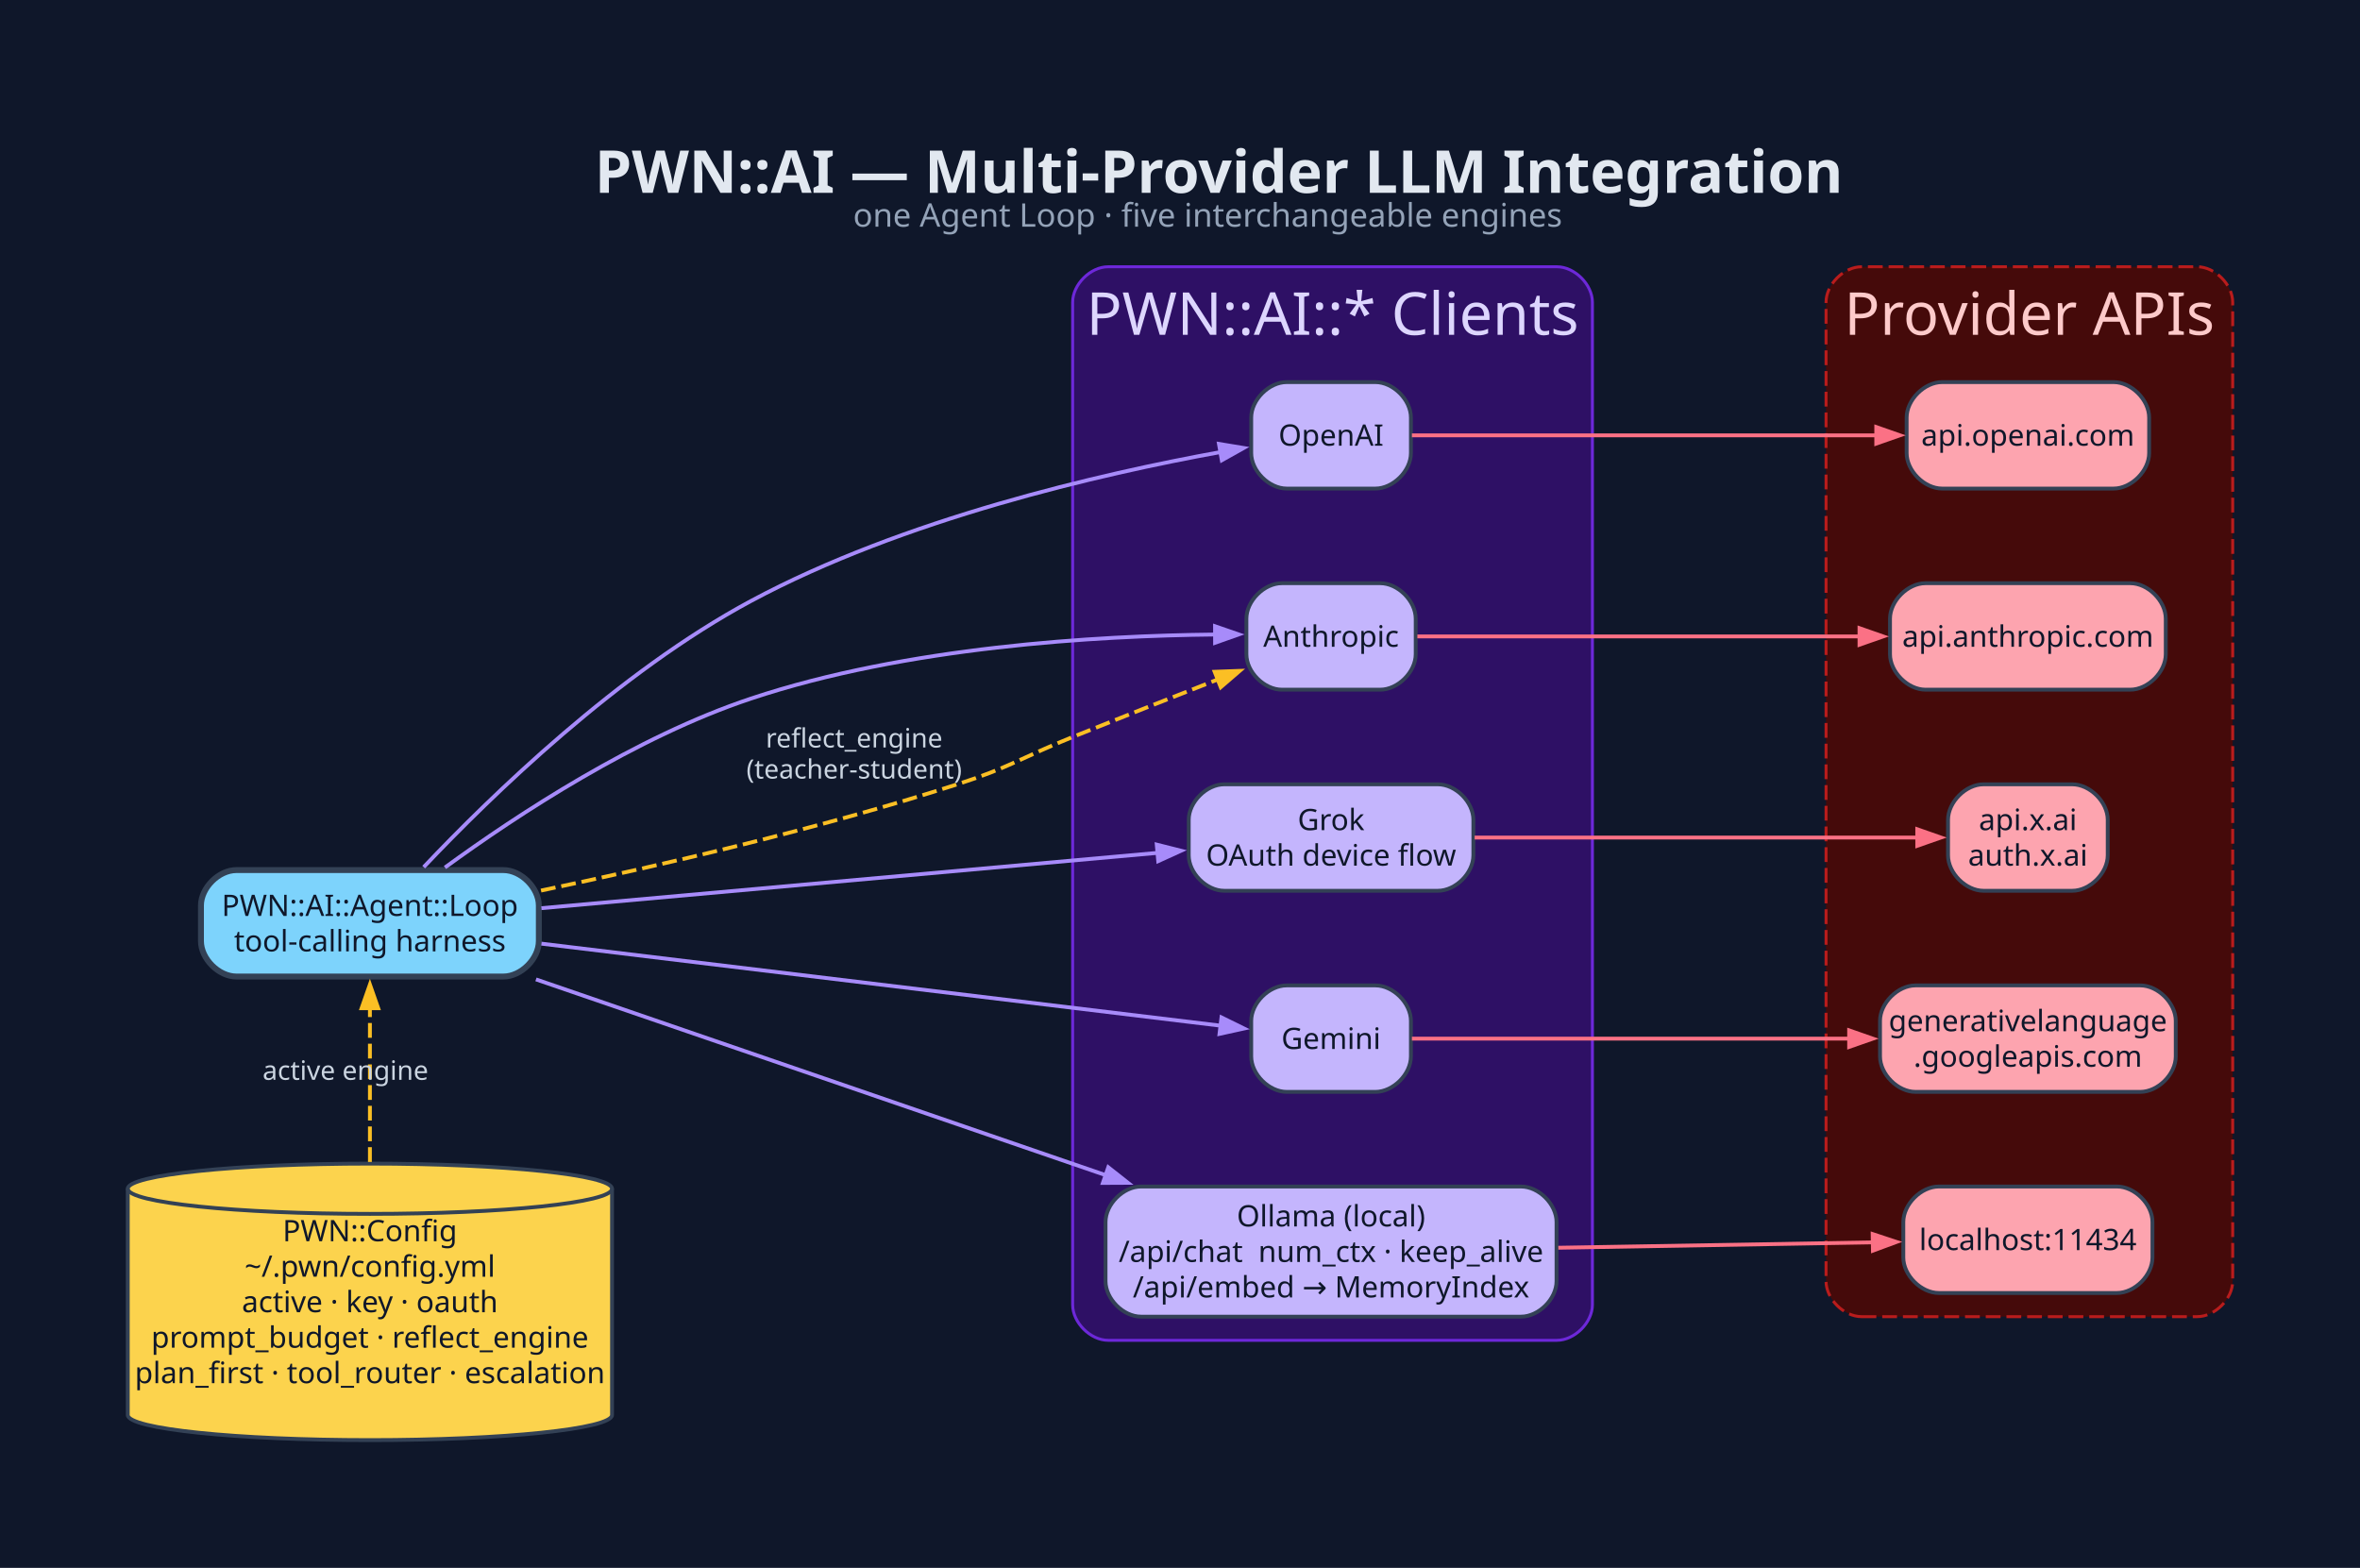
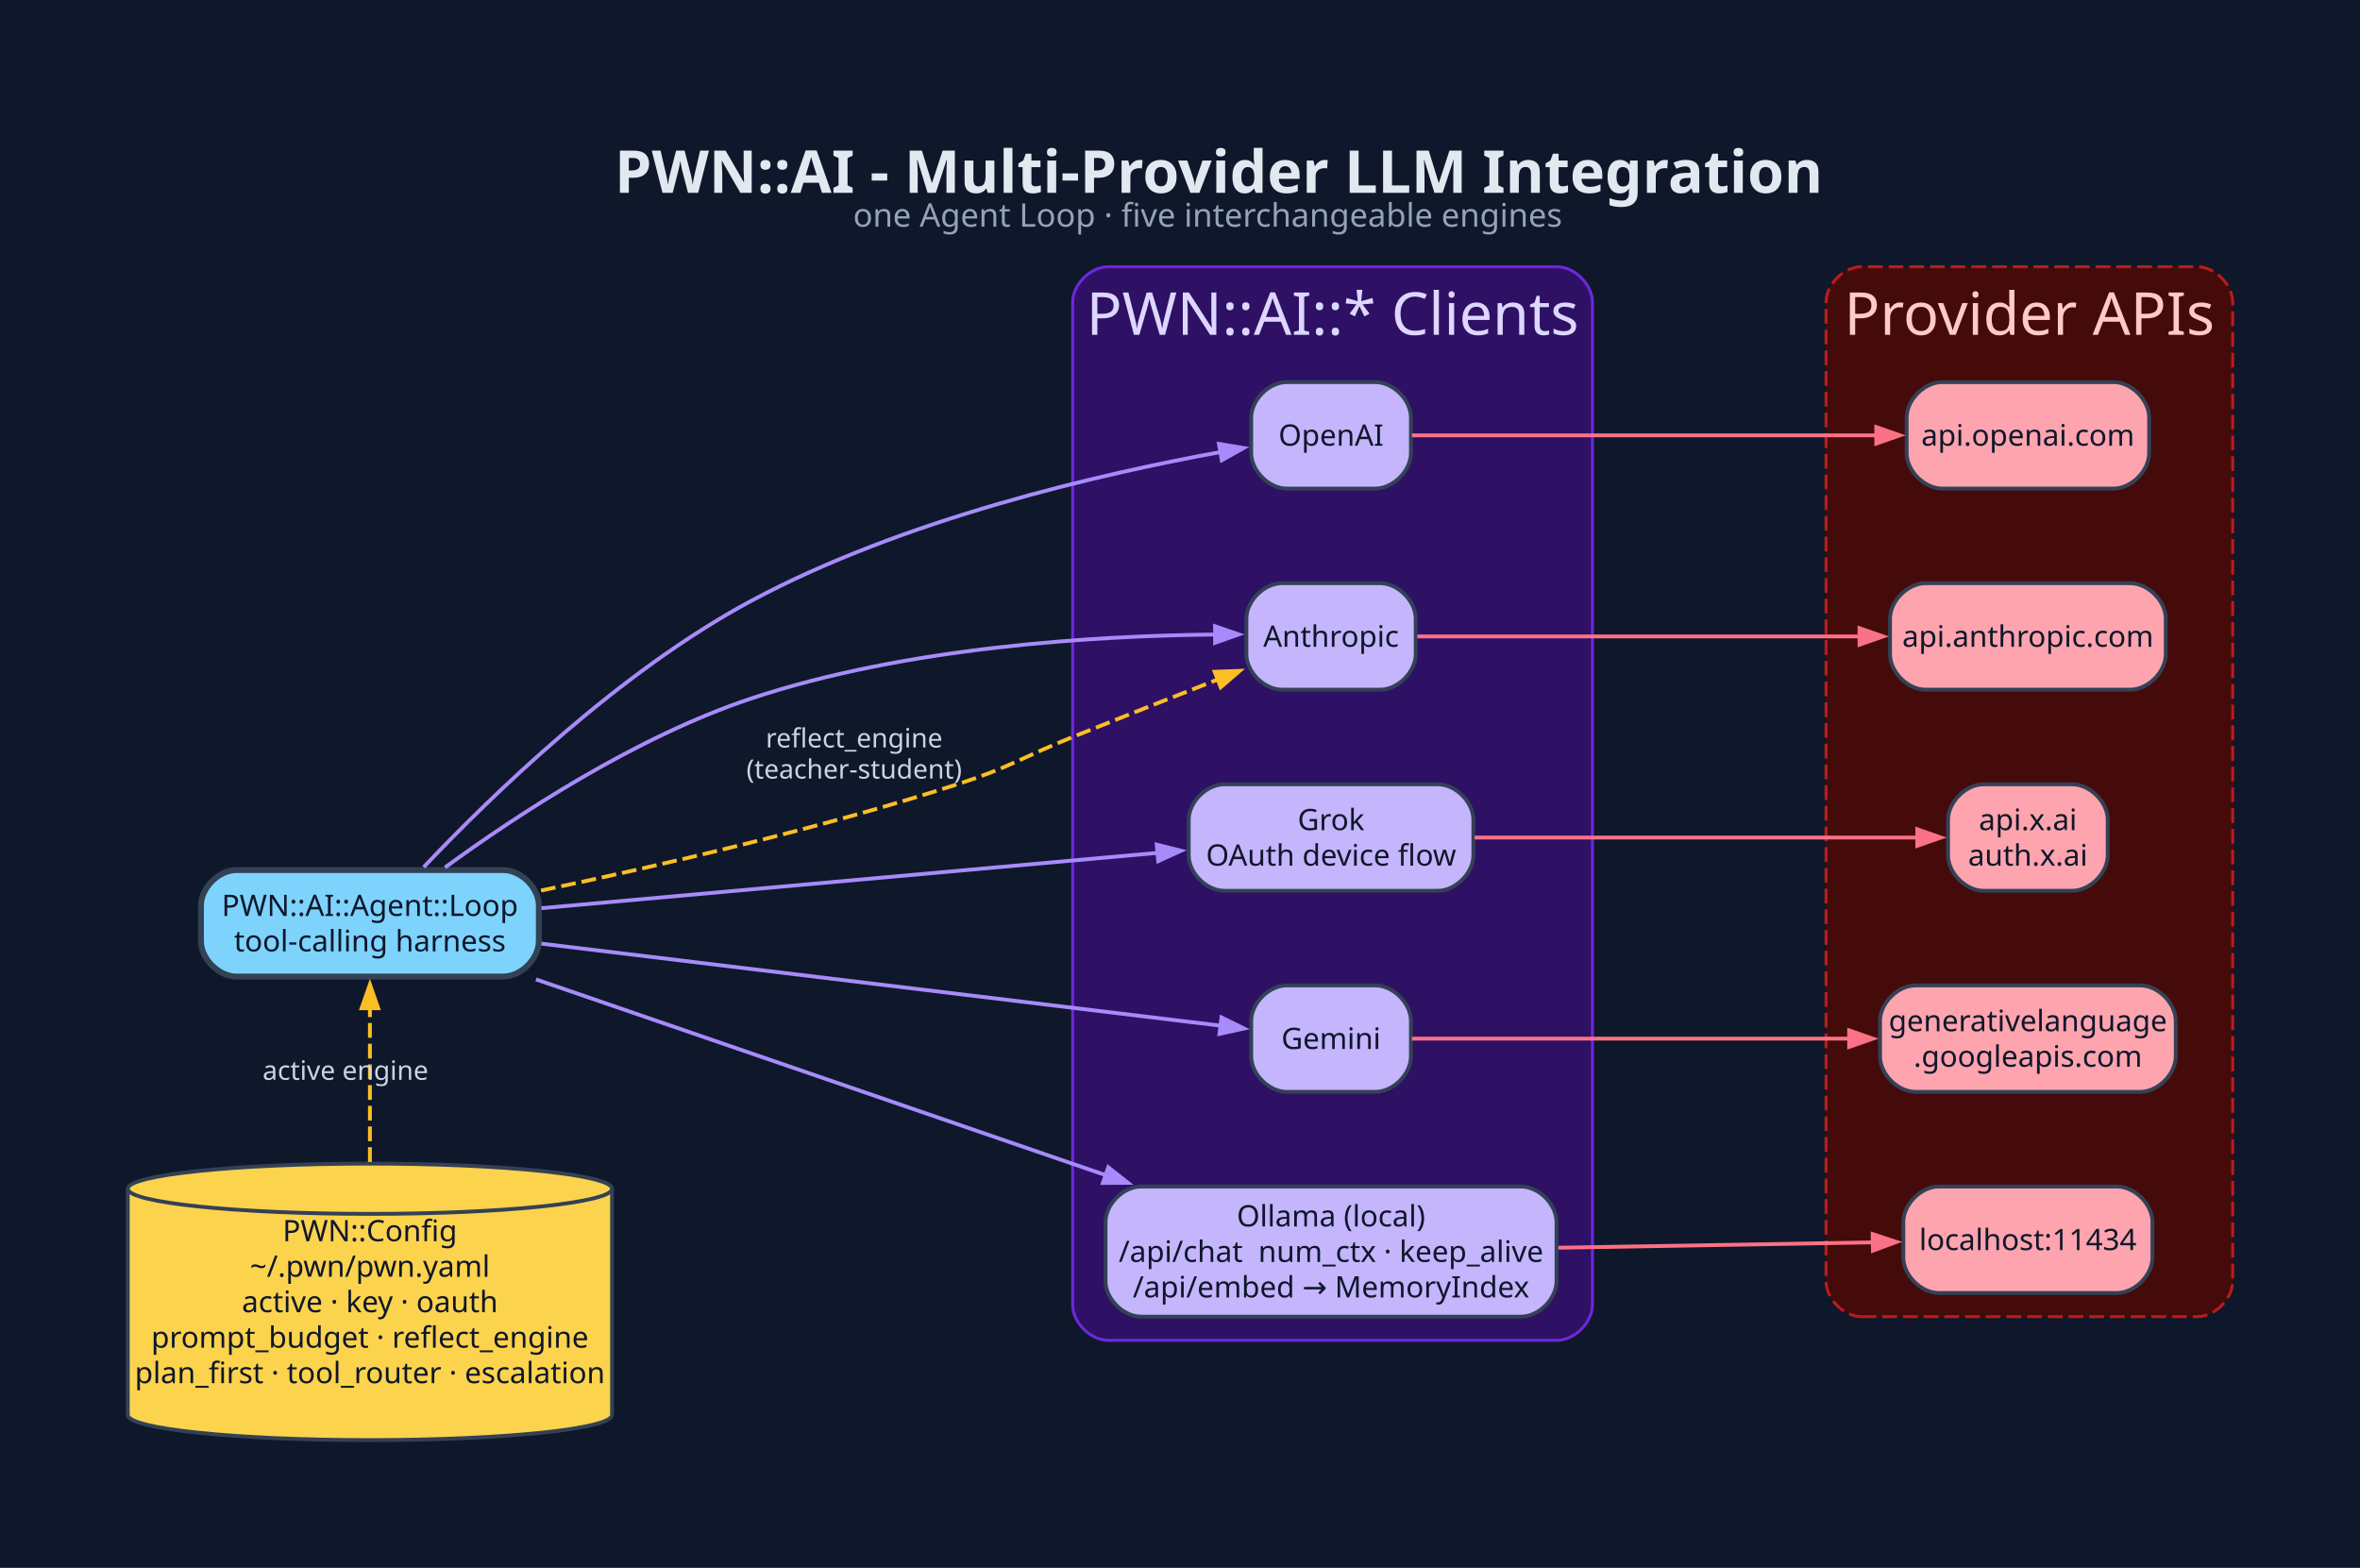
<svg xmlns="http://www.w3.org/2000/svg" width="798pt" height="530pt" viewBox="0.00 0.00 798.00 530.00">
  <g id="graph0" class="graph" transform="scale(1 1) rotate(0) translate(43.2 486.95)">
    <polygon fill="#0f172a" stroke="none" points="-43.2,43.2 -43.2,-486.95 754.95,-486.95 754.95,43.2 -43.2,43.2" />
-     <text xml:space="preserve" text-anchor="start" x="157.88" y="-421.75" font-family="sans-Serif" font-weight="bold" font-size="20.00" fill="#e2e8f0">PWN::AI — Multi-Provider LLM Integration</text>
+     <text xml:space="preserve" text-anchor="start" x="164.62" y="-421.75" font-family="sans-Serif" font-weight="bold" font-size="20.00" fill="#e2e8f0">PWN::AI - Multi-Provider LLM Integration</text>
    <text xml:space="preserve" text-anchor="start" x="245.25" y="-410.3" font-family="sans-Serif" font-size="11.00" fill="#94a3b8">one Agent Loop · five interchangeable engines</text>
    <g id="clust1" class="cluster">
      <path fill="#2e1065" stroke="#6d28d9" d="M331.5,-33.75C331.5,-33.75 483.25,-33.75 483.25,-33.75 489.25,-33.75 495.25,-39.75 495.25,-45.75 495.25,-45.75 495.25,-384.75 495.25,-384.75 495.25,-390.75 489.25,-396.75 483.25,-396.75 483.25,-396.75 331.5,-396.75 331.5,-396.75 325.5,-396.75 319.5,-390.75 319.5,-384.75 319.5,-384.75 319.5,-45.75 319.5,-45.75 319.5,-39.75 325.5,-33.75 331.5,-33.75" />
      <text xml:space="preserve" text-anchor="middle" x="407.38" y="-373.75" font-family="sans-Serif" font-size="20.00" fill="#ddd6fe">PWN::AI::* Clients</text>
    </g>
    <g id="clust3" class="cluster">
      <path fill="#450a0a" stroke="#b91c1c" stroke-dasharray="5,2" d="M586.25,-41.75C586.25,-41.75 699.75,-41.75 699.75,-41.75 705.75,-41.75 711.75,-47.75 711.75,-53.75 711.75,-53.75 711.75,-384.75 711.75,-384.75 711.75,-390.75 705.75,-396.75 699.75,-396.75 699.75,-396.75 586.25,-396.75 586.25,-396.75 580.25,-396.75 574.25,-390.75 574.25,-384.75 574.25,-384.75 574.25,-53.75 574.25,-53.75 574.25,-47.75 580.25,-41.75 586.25,-41.75" />
      <text xml:space="preserve" text-anchor="middle" x="643" y="-373.75" font-family="sans-Serif" font-size="20.00" fill="#fecaca">Provider APIs</text>
    </g>
    <g id="node1" class="node">
      <path fill="#7dd3fc" stroke="#334155" stroke-width="2" d="M127,-192.75C127,-192.75 36.75,-192.75 36.75,-192.75 30.75,-192.75 24.75,-186.75 24.75,-180.75 24.75,-180.75 24.75,-168.75 24.75,-168.75 24.75,-162.75 30.75,-156.75 36.75,-156.75 36.75,-156.75 127,-156.75 127,-156.75 133,-156.75 139,-162.75 139,-168.75 139,-168.75 139,-180.75 139,-180.75 139,-186.75 133,-192.75 127,-192.75" />
      <text xml:space="preserve" text-anchor="middle" x="81.88" y="-177.25" font-family="sans-Serif" font-size="10.00" fill="#0f172a">PWN::AI::Agent::Loop</text>
      <text xml:space="preserve" text-anchor="middle" x="81.88" y="-165.25" font-family="sans-Serif" font-size="10.00" fill="#0f172a">tool-calling harness</text>
    </g>
    <g id="node2" class="node">
      <path fill="#c4b5fd" stroke="#334155" stroke-width="1.3" d="M421.88,-357.75C421.88,-357.75 391.88,-357.75 391.88,-357.75 385.88,-357.75 379.88,-351.75 379.88,-345.75 379.88,-345.75 379.88,-333.75 379.88,-333.75 379.88,-327.75 385.88,-321.75 391.88,-321.75 391.88,-321.75 421.88,-321.75 421.88,-321.75 427.88,-321.75 433.88,-327.75 433.88,-333.75 433.88,-333.75 433.88,-345.75 433.88,-345.75 433.88,-351.75 427.88,-357.75 421.88,-357.75" />
      <text xml:space="preserve" text-anchor="middle" x="406.88" y="-336.25" font-family="sans-Serif" font-size="10.00" fill="#0f172a">OpenAI</text>
    </g>
    <g id="edge1" class="edge">
      <path fill="none" stroke="#a78bfa" stroke-width="1.3" d="M100.06,-193.75C123.03,-218.01 166.03,-259.74 210.75,-283.75 262.28,-311.41 328.99,-326.74 369.55,-334.1" />
      <polygon fill="#a78bfa" stroke="#a78bfa" stroke-width="1.3" points="368.97,-336.85 377.33,-335.47 369.94,-331.33 368.97,-336.85" />
    </g>
    <g id="node3" class="node">
      <path fill="#c4b5fd" stroke="#334155" stroke-width="1.3" d="M423.5,-289.75C423.5,-289.75 390.25,-289.75 390.25,-289.75 384.25,-289.75 378.25,-283.75 378.25,-277.75 378.25,-277.75 378.25,-265.75 378.25,-265.75 378.25,-259.75 384.25,-253.75 390.25,-253.75 390.25,-253.75 423.5,-253.75 423.5,-253.75 429.5,-253.75 435.5,-259.75 435.5,-265.75 435.5,-265.75 435.5,-277.75 435.5,-277.75 435.5,-283.75 429.5,-289.75 423.5,-289.75" />
      <text xml:space="preserve" text-anchor="middle" x="406.88" y="-268.25" font-family="sans-Serif" font-size="10.00" fill="#0f172a">Anthropic</text>
    </g>
    <g id="edge2" class="edge">
      <path fill="none" stroke="#a78bfa" stroke-width="1.3" d="M107.26,-193.62C131.9,-211.59 171.79,-237.77 210.75,-250.75 263.23,-268.24 327.63,-271.99 367.72,-272.4" />
      <polygon fill="#a78bfa" stroke="#a78bfa" stroke-width="1.3" points="367.64,-275.2 375.65,-272.43 367.66,-269.6 367.64,-275.2" />
    </g>
    <g id="edge12" class="edge">
      <path fill="none" stroke="#fbbf24" stroke-width="1.3" stroke-dasharray="5,2" d="M139.74,-185.82C179.58,-194.16 233.84,-206.73 280.5,-221.75 298.33,-227.49 302.12,-230.76 319.5,-237.75 335.6,-244.22 353.43,-251.26 368.69,-257.25" />
      <polygon fill="#fbbf24" stroke="#fbbf24" stroke-width="1.3" points="367.52,-259.8 375.99,-260.11 369.57,-254.58 367.52,-259.8" />
      <text xml:space="preserve" text-anchor="middle" x="245.62" y="-234.2" font-family="sans-Serif" font-size="9.00" fill="#cbd5e1">reflect_engine</text>
      <text xml:space="preserve" text-anchor="middle" x="245.62" y="-223.7" font-family="sans-Serif" font-size="9.00" fill="#cbd5e1">(teacher-student)</text>
    </g>
    <g id="node4" class="node">
      <path fill="#c4b5fd" stroke="#334155" stroke-width="1.3" d="M443,-221.75C443,-221.75 370.75,-221.75 370.75,-221.75 364.75,-221.75 358.75,-215.75 358.75,-209.75 358.75,-209.75 358.75,-197.75 358.75,-197.75 358.75,-191.75 364.75,-185.75 370.75,-185.75 370.75,-185.75 443,-185.75 443,-185.75 449,-185.75 455,-191.75 455,-197.75 455,-197.75 455,-209.75 455,-209.75 455,-215.75 449,-221.75 443,-221.75" />
      <text xml:space="preserve" text-anchor="middle" x="406.88" y="-206.25" font-family="sans-Serif" font-size="10.00" fill="#0f172a">Grok</text>
      <text xml:space="preserve" text-anchor="middle" x="406.88" y="-194.25" font-family="sans-Serif" font-size="10.00" fill="#0f172a">OAuth device flow</text>
    </g>
    <g id="edge3" class="edge">
      <path fill="none" stroke="#a78bfa" stroke-width="1.3" d="M139.88,-179.87C198.51,-185.13 289.36,-193.29 348.23,-198.57" />
      <polygon fill="#a78bfa" stroke="#a78bfa" stroke-width="1.3" points="347.94,-201.36 356.15,-199.29 348.44,-195.78 347.94,-201.36" />
    </g>
    <g id="node5" class="node">
      <path fill="#c4b5fd" stroke="#334155" stroke-width="1.3" d="M421.88,-153.75C421.88,-153.75 391.88,-153.75 391.88,-153.75 385.88,-153.75 379.88,-147.75 379.88,-141.75 379.88,-141.75 379.88,-129.75 379.88,-129.75 379.88,-123.75 385.88,-117.75 391.88,-117.75 391.88,-117.75 421.88,-117.75 421.88,-117.75 427.88,-117.75 433.88,-123.75 433.88,-129.75 433.88,-129.75 433.88,-141.75 433.88,-141.75 433.88,-147.75 427.88,-153.75 421.88,-153.75" />
      <text xml:space="preserve" text-anchor="middle" x="406.88" y="-132.25" font-family="sans-Serif" font-size="10.00" fill="#0f172a">Gemini</text>
    </g>
    <g id="edge4" class="edge">
      <path fill="none" stroke="#a78bfa" stroke-width="1.3" d="M139.88,-167.87C206.2,-159.86 313.73,-146.88 369.59,-140.13" />
      <polygon fill="#a78bfa" stroke="#a78bfa" stroke-width="1.3" points="369.83,-142.92 377.44,-139.18 369.16,-137.36 369.83,-142.92" />
    </g>
    <g id="node6" class="node">
      <path fill="#c4b5fd" stroke="#334155" stroke-width="1.3" d="M471.12,-85.75C471.12,-85.75 342.62,-85.75 342.62,-85.75 336.62,-85.75 330.62,-79.75 330.62,-73.75 330.62,-73.75 330.62,-53.75 330.62,-53.75 330.62,-47.75 336.62,-41.75 342.62,-41.75 342.62,-41.75 471.12,-41.75 471.12,-41.75 477.12,-41.75 483.12,-47.75 483.12,-53.75 483.12,-53.75 483.12,-73.75 483.12,-73.75 483.12,-79.75 477.12,-85.75 471.12,-85.75" />
      <text xml:space="preserve" text-anchor="middle" x="406.88" y="-72.25" font-family="sans-Serif" font-size="10.00" fill="#0f172a">Ollama (local)</text>
      <text xml:space="preserve" text-anchor="middle" x="406.88" y="-60.25" font-family="sans-Serif" font-size="10.00" fill="#0f172a">/api/chat  num_ctx · keep_alive</text>
      <text xml:space="preserve" text-anchor="middle" x="406.88" y="-48.25" font-family="sans-Serif" font-size="10.00" fill="#0f172a">/api/embed → MemoryIndex</text>
    </g>
    <g id="edge5" class="edge">
      <path fill="none" stroke="#a78bfa" stroke-width="1.3" d="M138.03,-155.79C191.14,-137.54 271.86,-109.8 330.8,-89.55" />
      <polygon fill="#a78bfa" stroke="#a78bfa" stroke-width="1.3" points="331.55,-92.25 338.21,-87 329.73,-86.96 331.55,-92.25" />
    </g>
    <g id="node7" class="node">
      <path fill="#fda4af" stroke="#334155" stroke-width="1.3" d="M671.5,-357.75C671.5,-357.75 613.5,-357.75 613.5,-357.75 607.5,-357.75 601.5,-351.75 601.5,-345.75 601.5,-345.75 601.5,-333.75 601.5,-333.75 601.5,-327.75 607.5,-321.75 613.5,-321.75 613.5,-321.75 671.5,-321.75 671.5,-321.75 677.5,-321.75 683.5,-327.75 683.5,-333.75 683.5,-333.75 683.5,-345.75 683.5,-345.75 683.5,-351.75 677.5,-357.75 671.5,-357.75" />
      <text xml:space="preserve" text-anchor="middle" x="642.5" y="-336.25" font-family="sans-Serif" font-size="10.00" fill="#0f172a">api.openai.com</text>
    </g>
    <g id="edge6" class="edge">
      <path fill="none" stroke="#fb7185" stroke-width="1.3" d="M434.22,-339.75C472.21,-339.75 543.1,-339.75 591.28,-339.75" />
      <polygon fill="#fb7185" stroke="#fb7185" stroke-width="1.3" points="591.23,-342.55 599.23,-339.75 591.23,-336.95 591.23,-342.55" />
    </g>
    <g id="node8" class="node">
      <path fill="#fda4af" stroke="#334155" stroke-width="1.3" d="M677.12,-289.75C677.12,-289.75 607.88,-289.75 607.88,-289.75 601.88,-289.75 595.88,-283.75 595.88,-277.75 595.88,-277.75 595.88,-265.75 595.88,-265.75 595.88,-259.75 601.88,-253.75 607.88,-253.75 607.88,-253.75 677.12,-253.75 677.12,-253.75 683.12,-253.75 689.12,-259.75 689.12,-265.75 689.12,-265.75 689.12,-277.75 689.12,-277.75 689.12,-283.75 683.12,-289.75 677.12,-289.75" />
      <text xml:space="preserve" text-anchor="middle" x="642.5" y="-268.25" font-family="sans-Serif" font-size="10.00" fill="#0f172a">api.anthropic.com</text>
    </g>
    <g id="edge7" class="edge">
      <path fill="none" stroke="#fb7185" stroke-width="1.3" d="M436.06,-271.75C472.99,-271.75 538.61,-271.75 585.76,-271.75" />
      <polygon fill="#fb7185" stroke="#fb7185" stroke-width="1.3" points="585.56,-274.55 593.56,-271.75 585.56,-268.95 585.56,-274.55" />
    </g>
    <g id="node9" class="node">
      <path fill="#fda4af" stroke="#334155" stroke-width="1.3" d="M657.5,-221.75C657.5,-221.75 627.5,-221.75 627.5,-221.75 621.5,-221.75 615.5,-215.75 615.5,-209.75 615.5,-209.75 615.5,-197.75 615.5,-197.75 615.5,-191.75 621.5,-185.75 627.5,-185.75 627.5,-185.75 657.5,-185.75 657.5,-185.75 663.5,-185.75 669.5,-191.75 669.5,-197.75 669.5,-197.75 669.5,-209.75 669.5,-209.75 669.5,-215.75 663.5,-221.75 657.5,-221.75" />
      <text xml:space="preserve" text-anchor="middle" x="642.5" y="-206.25" font-family="sans-Serif" font-size="10.00" fill="#0f172a">api.x.ai</text>
      <text xml:space="preserve" text-anchor="middle" x="642.5" y="-194.25" font-family="sans-Serif" font-size="10.00" fill="#0f172a">auth.x.ai</text>
    </g>
    <g id="edge8" class="edge">
      <path fill="none" stroke="#fb7185" stroke-width="1.3" d="M455.43,-203.75C499.74,-203.75 564.85,-203.75 605.14,-203.75" />
      <polygon fill="#fb7185" stroke="#fb7185" stroke-width="1.3" points="605.09,-206.55 613.09,-203.75 605.09,-200.95 605.09,-206.55" />
    </g>
    <g id="node10" class="node">
      <path fill="#fda4af" stroke="#334155" stroke-width="1.3" d="M680.5,-153.75C680.5,-153.75 604.5,-153.75 604.5,-153.75 598.5,-153.75 592.5,-147.75 592.5,-141.75 592.5,-141.75 592.5,-129.75 592.5,-129.75 592.5,-123.75 598.5,-117.75 604.5,-117.75 604.5,-117.75 680.5,-117.75 680.5,-117.75 686.5,-117.75 692.5,-123.75 692.5,-129.75 692.5,-129.75 692.5,-141.75 692.5,-141.75 692.5,-147.75 686.5,-153.75 680.5,-153.75" />
      <text xml:space="preserve" text-anchor="middle" x="642.5" y="-138.25" font-family="sans-Serif" font-size="10.00" fill="#0f172a">generativelanguage</text>
      <text xml:space="preserve" text-anchor="middle" x="642.5" y="-126.25" font-family="sans-Serif" font-size="10.00" fill="#0f172a">.googleapis.com</text>
    </g>
    <g id="edge9" class="edge">
      <path fill="none" stroke="#fb7185" stroke-width="1.3" d="M434.22,-135.75C469.87,-135.75 534.49,-135.75 582.13,-135.75" />
      <polygon fill="#fb7185" stroke="#fb7185" stroke-width="1.3" points="582.06,-138.55 590.06,-135.75 582.06,-132.95 582.06,-138.55" />
    </g>
    <g id="node11" class="node">
      <path fill="#fda4af" stroke="#334155" stroke-width="1.3" d="M672.62,-85.75C672.62,-85.75 612.38,-85.75 612.38,-85.75 606.38,-85.75 600.38,-79.75 600.38,-73.75 600.38,-73.75 600.38,-61.75 600.38,-61.75 600.38,-55.75 606.38,-49.75 612.38,-49.75 612.38,-49.75 672.62,-49.75 672.62,-49.75 678.62,-49.75 684.62,-55.75 684.62,-61.75 684.62,-61.75 684.62,-73.75 684.62,-73.75 684.62,-79.75 678.62,-85.75 672.62,-85.75" />
      <text xml:space="preserve" text-anchor="middle" x="642.5" y="-64.25" font-family="sans-Serif" font-size="10.00" fill="#0f172a">localhost:11434</text>
    </g>
    <g id="edge10" class="edge">
      <path fill="none" stroke="#fb7185" stroke-width="1.3" d="M483.73,-65.05C518.59,-65.65 559.03,-66.34 590.24,-66.87" />
      <polygon fill="#fb7185" stroke="#fb7185" stroke-width="1.3" points="590.01,-69.67 598.06,-67.01 590.11,-64.07 590.01,-69.67" />
    </g>
    <g id="node12" class="node">
      <path fill="#fcd34d" stroke="#334155" stroke-width="1.3" d="M163.75,-85C163.75,-89.69 127.05,-93.5 81.88,-93.5 36.7,-93.5 0,-89.69 0,-85 0,-85 0,-8.5 0,-8.5 0,-3.81 36.7,0 81.88,0 127.05,0 163.75,-3.81 163.75,-8.5 163.75,-8.5 163.75,-85 163.75,-85" />
      <path fill="none" stroke="#334155" stroke-width="1.3" d="M163.75,-85C163.75,-80.31 127.05,-76.5 81.88,-76.5 36.7,-76.5 0,-80.31 0,-85" />
      <text xml:space="preserve" text-anchor="middle" x="81.88" y="-67.25" font-family="sans-Serif" font-size="10.00" fill="#0f172a">PWN::Config</text>
-       <text xml:space="preserve" text-anchor="middle" x="81.88" y="-55.25" font-family="sans-Serif" font-size="10.00" fill="#0f172a">~/.pwn/config.yml</text>
+       <text xml:space="preserve" text-anchor="middle" x="81.88" y="-55.25" font-family="sans-Serif" font-size="10.00" fill="#0f172a">~/.pwn/pwn.yaml</text>
      <text xml:space="preserve" text-anchor="middle" x="81.88" y="-43.25" font-family="sans-Serif" font-size="10.00" fill="#0f172a">active · key · oauth</text>
      <text xml:space="preserve" text-anchor="middle" x="81.88" y="-31.25" font-family="sans-Serif" font-size="10.00" fill="#0f172a">prompt_budget · reflect_engine</text>
      <text xml:space="preserve" text-anchor="middle" x="81.88" y="-19.25" font-family="sans-Serif" font-size="10.00" fill="#0f172a">plan_first · tool_router · escalation</text>
    </g>
    <g id="edge11" class="edge">
      <path fill="none" stroke="#fbbf24" stroke-width="1.3" stroke-dasharray="5,2" d="M81.88,-94.05C81.88,-111.52 81.88,-130.78 81.88,-146.11" />
      <polygon fill="#fbbf24" stroke="#fbbf24" stroke-width="1.3" points="79.08,-146.04 81.88,-154.04 84.68,-146.04 79.08,-146.04" />
      <text xml:space="preserve" text-anchor="middle" x="73.62" y="-121.83" font-family="sans-Serif" font-size="9.00" fill="#cbd5e1">active engine</text>
    </g>
  </g>
</svg>
